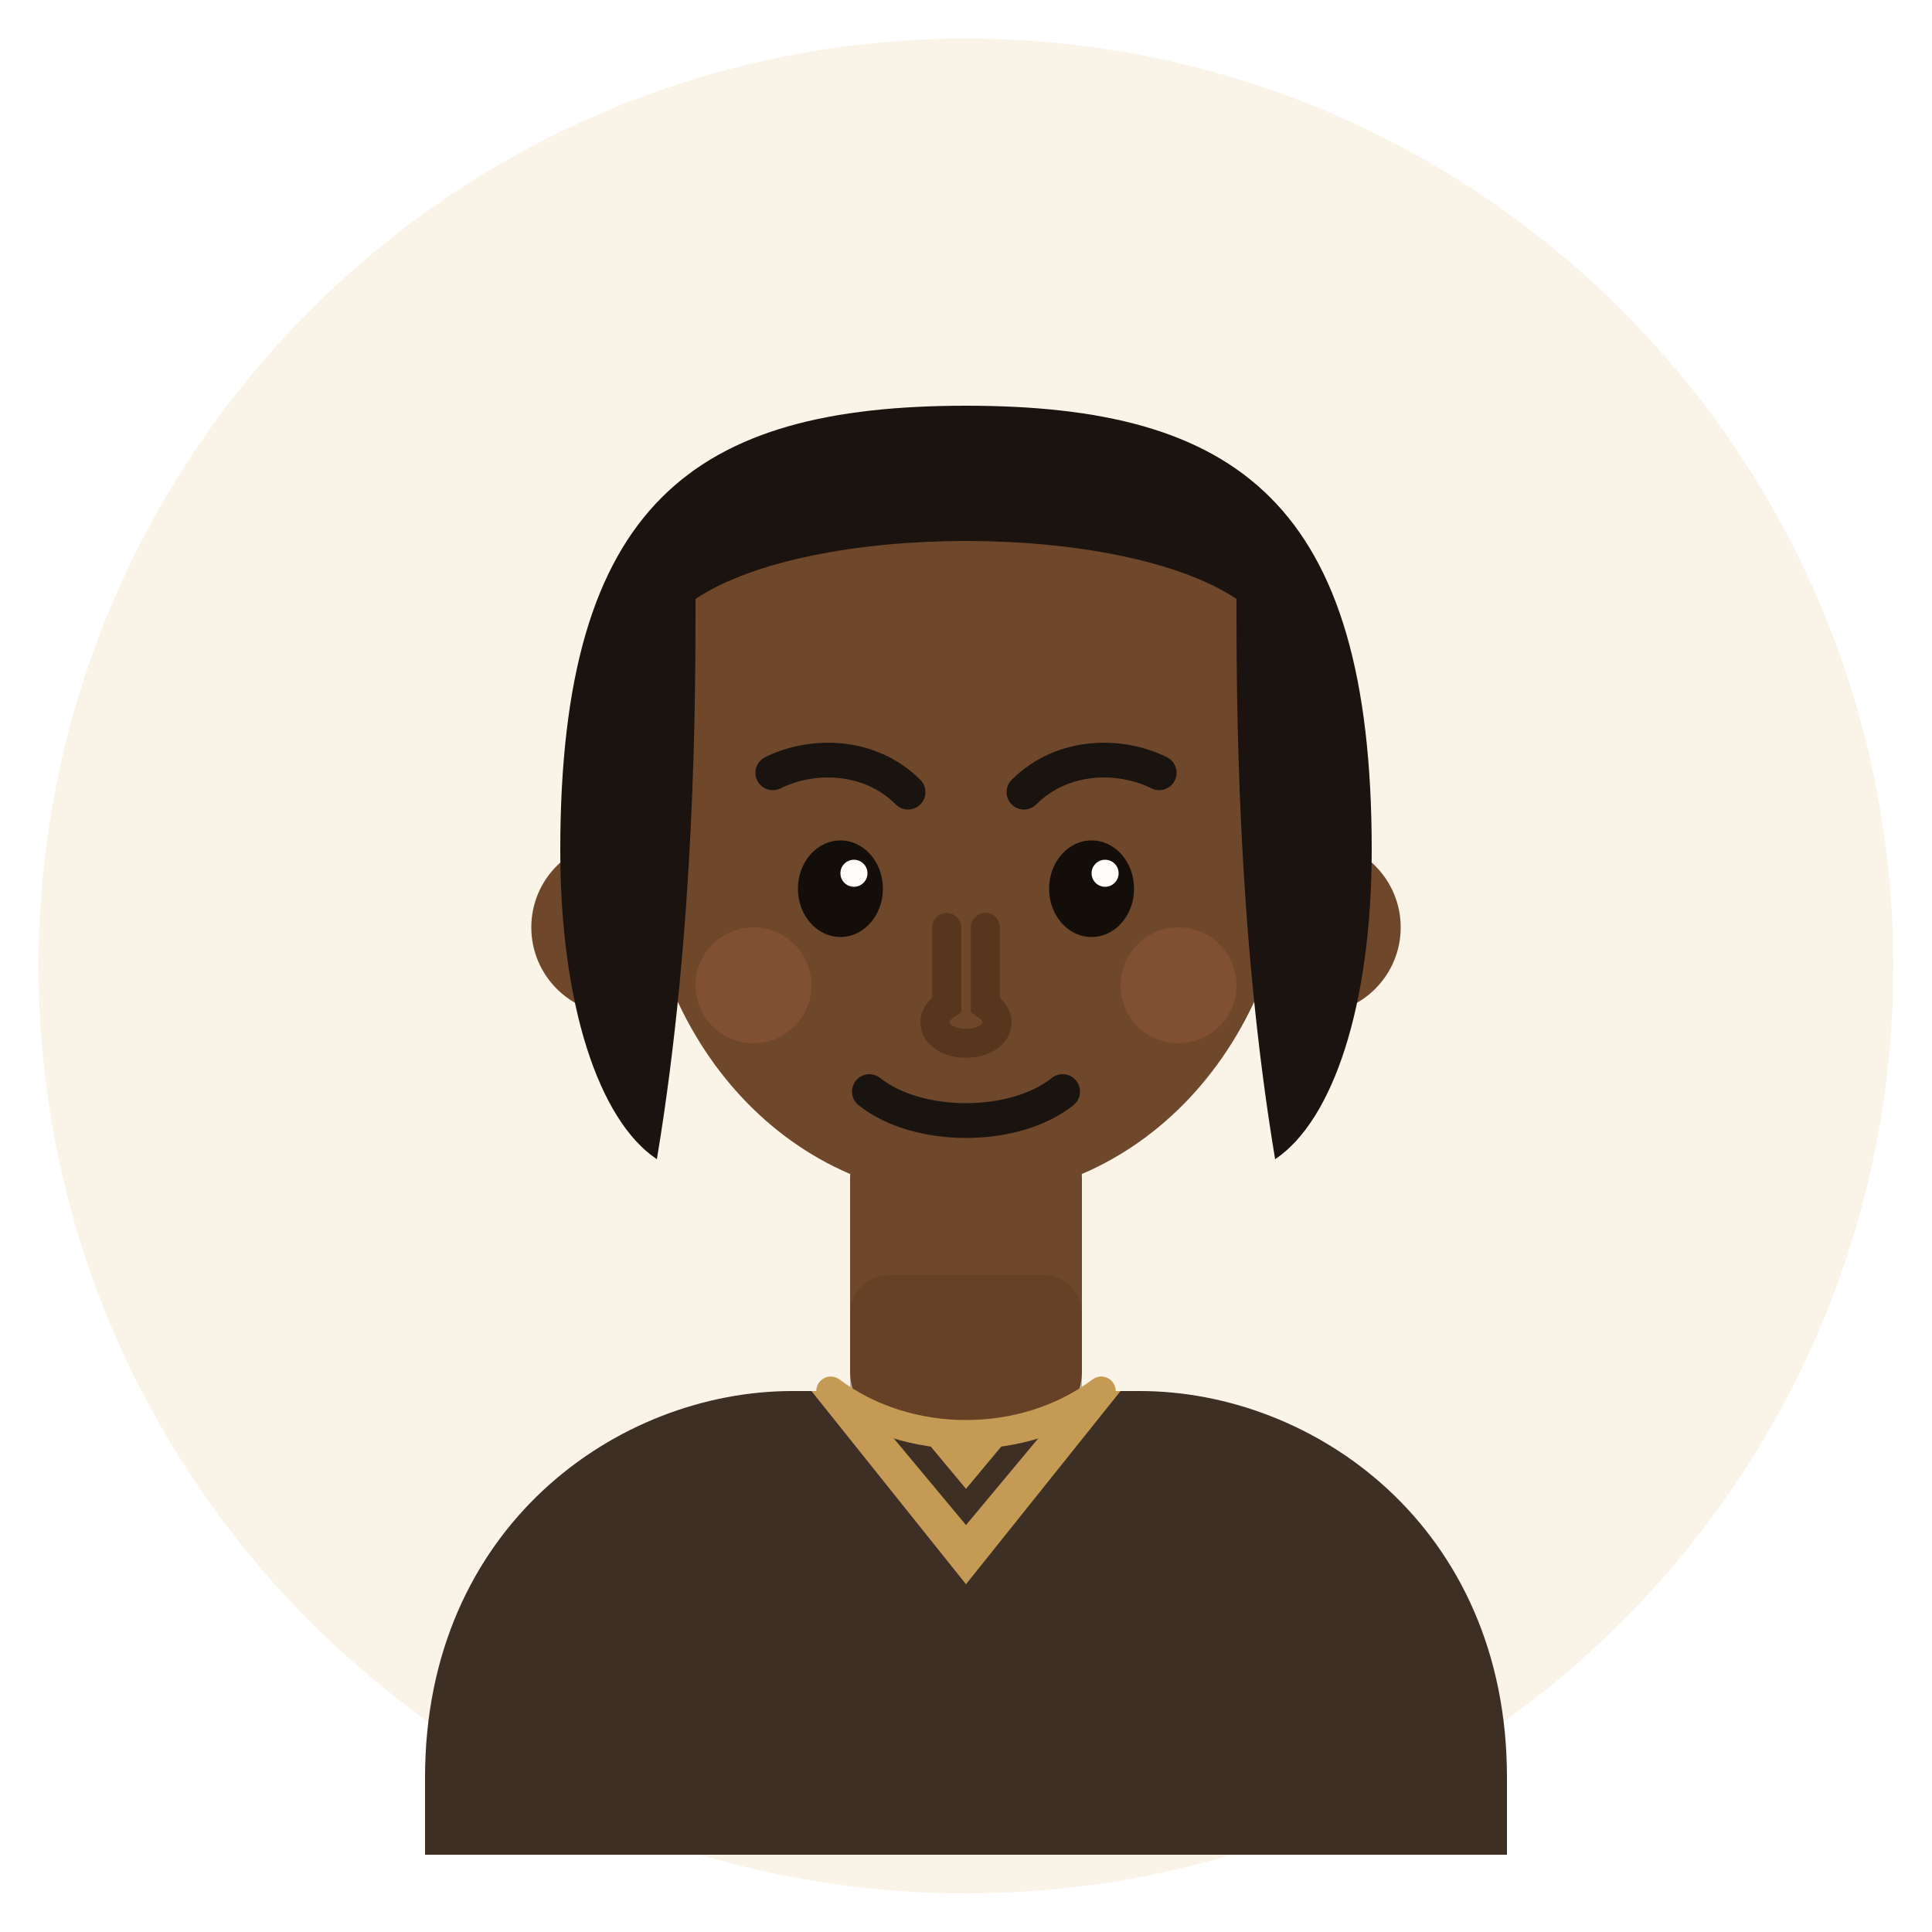
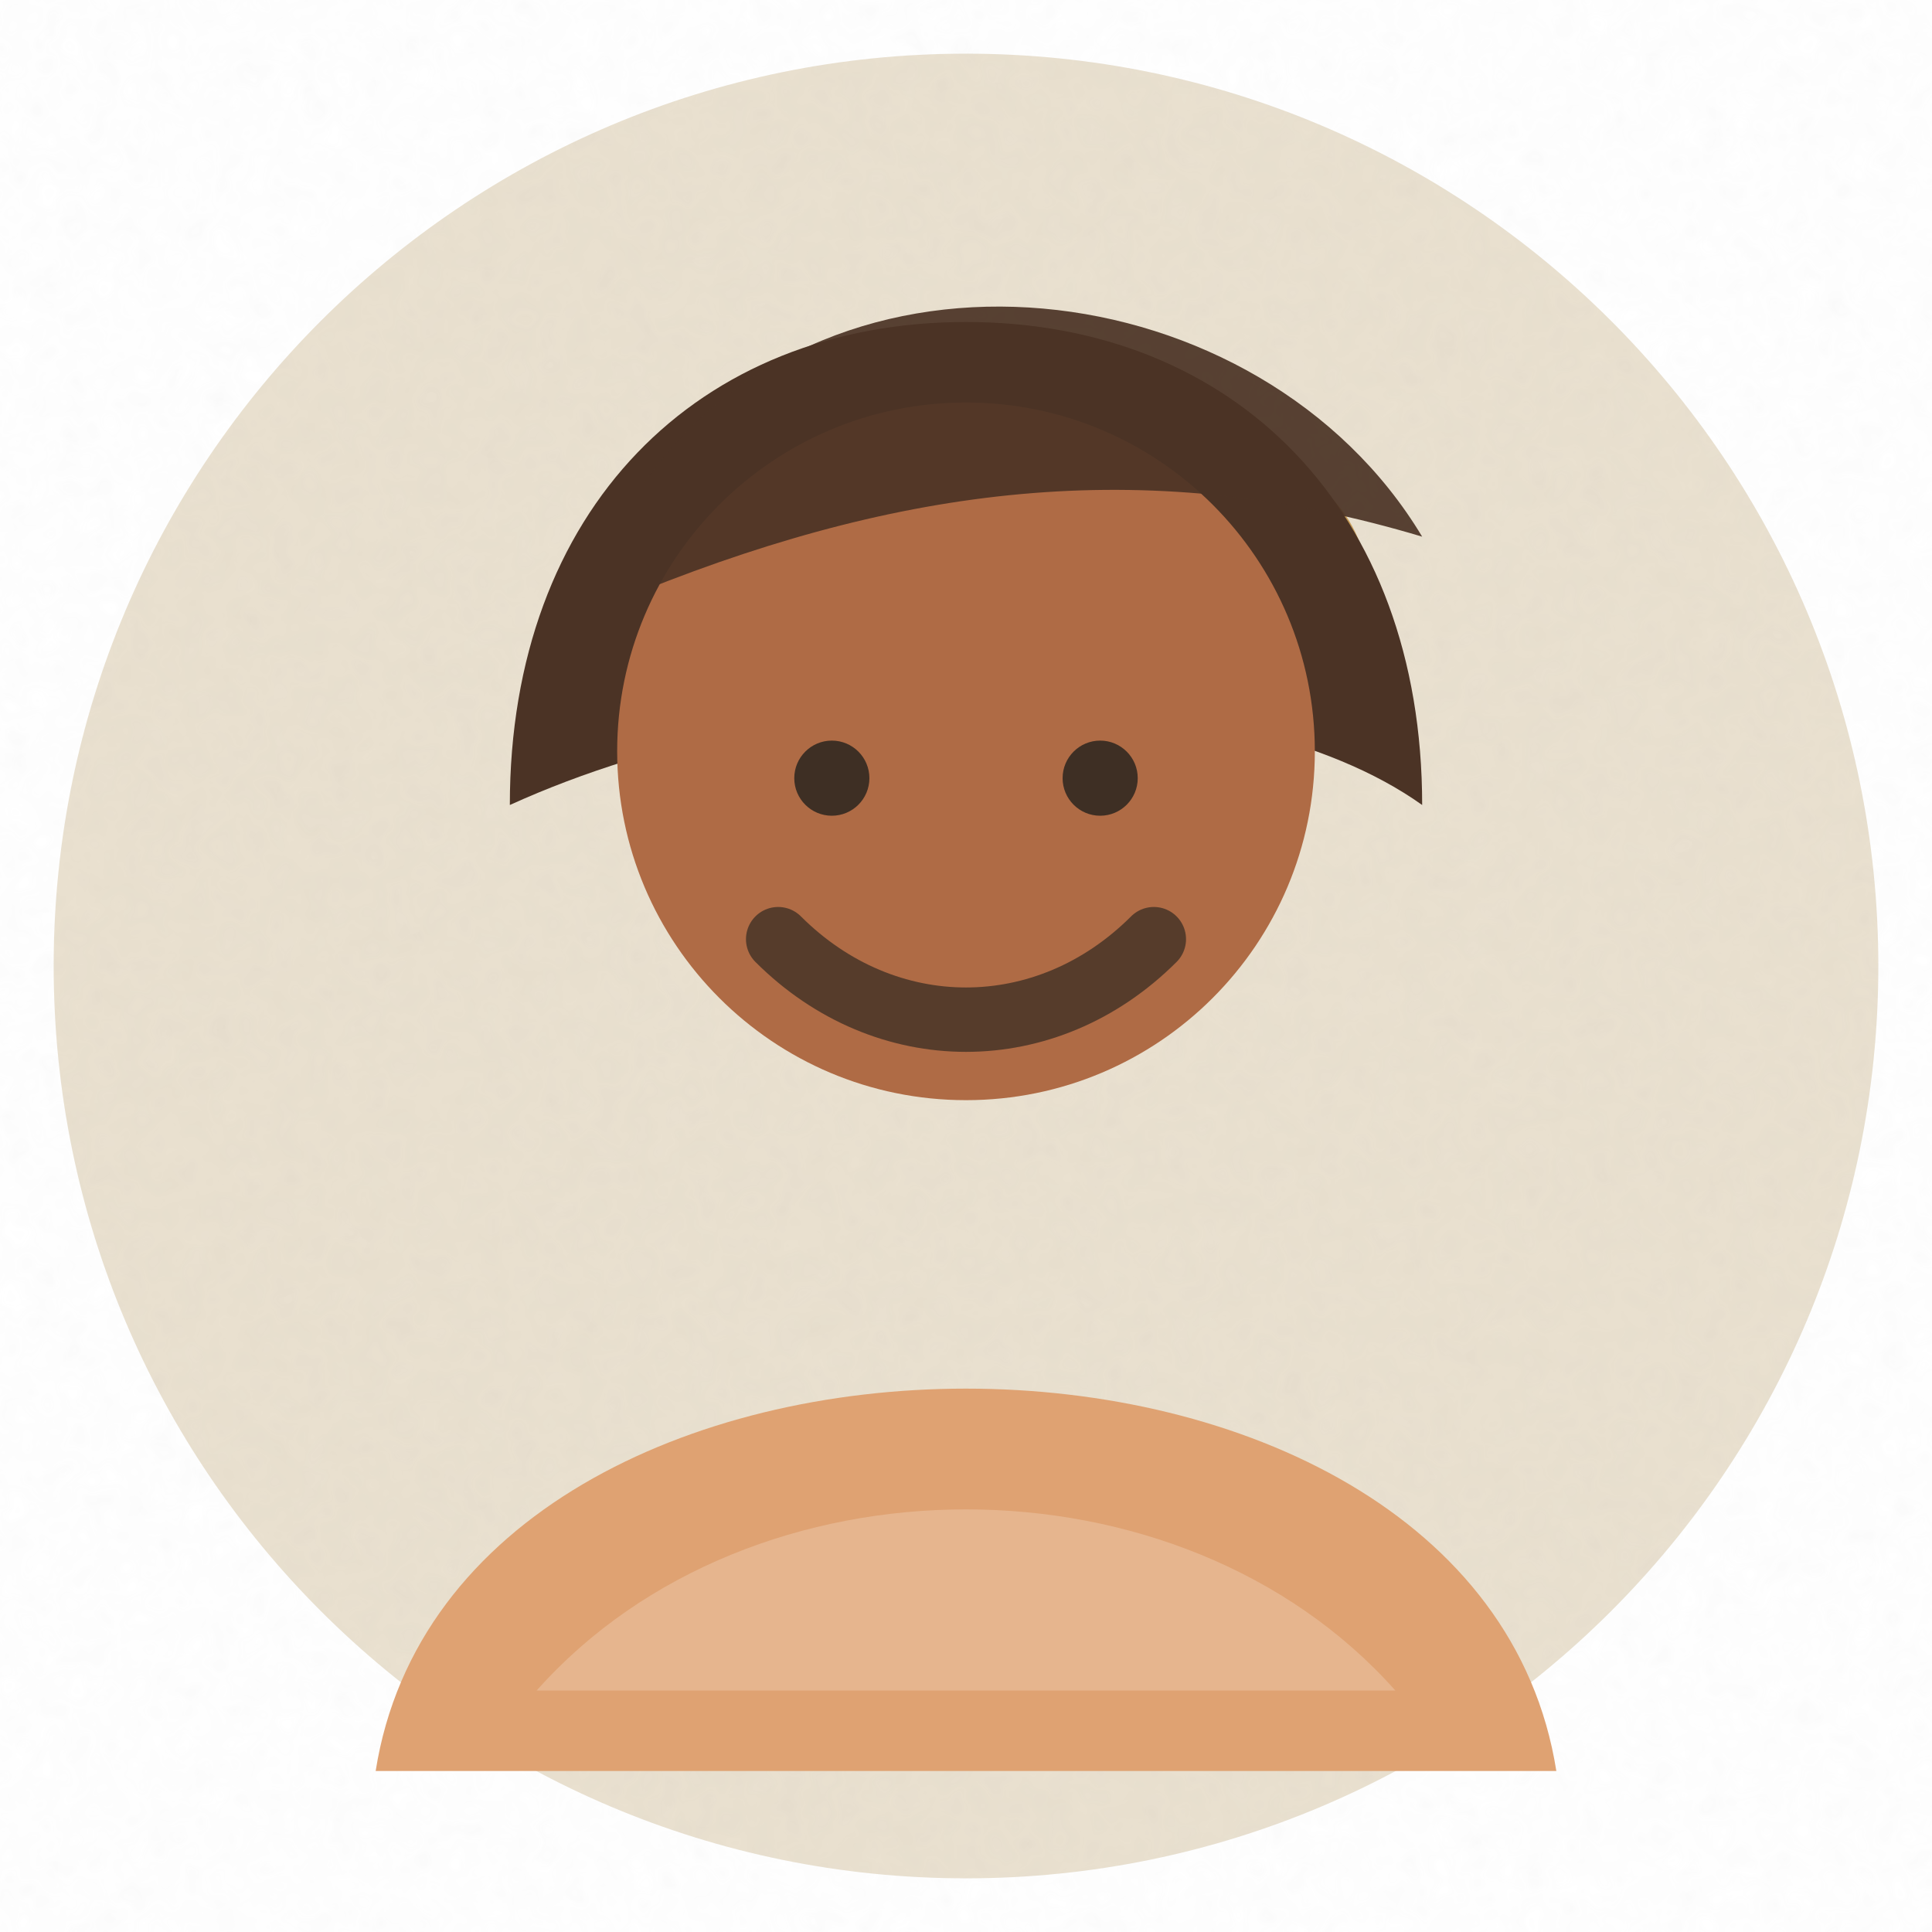
- <svg xmlns="http://www.w3.org/2000/svg" viewBox="0 0 100 100" fill="none">
-   <circle cx="50" cy="50" r="48" fill="#FAF3E8" />
-   <path d="M22 92C22 79 32 72 41 72H59C68 72 78 79 78 92V96H22V92Z" fill="#3E2F24" />
-   <path d="M42 72L50 82L58 72H42Z" fill="#C49A55" />
-   <path d="M45 72L50 78L55 72" stroke="#3E2F24" stroke-width="1.2" stroke-linecap="round" fill="none" />
-   <rect x="44" y="58" width="12" height="16" rx="3" fill="#6F472B" />
-   <rect x="44" y="66" width="12" height="8" rx="2" fill="#58361E" opacity="0.35" />
-   <circle cx="32" cy="48" r="4.5" fill="#6F472B" />
-   <circle cx="32" cy="48" r="2.2" fill="#58361E" opacity="0.4" />
-   <circle cx="68" cy="48" r="4.5" fill="#6F472B" />
-   <circle cx="68" cy="48" r="2.2" fill="#58361E" opacity="0.4" />
-   <path d="M33 42C33 30 40 24 50 24C60 24 67 30 67 42C67 54 59 62 50 62C41 62 33 54 33 42Z" fill="#6F472B" />
-   <path d="M40 40C42 39 45 39 47 41" stroke="#1A1410" stroke-width="1.8" stroke-linecap="round" />
-   <path d="M60 40C58 39 55 39 53 41" stroke="#1A1410" stroke-width="1.8" stroke-linecap="round" />
-   <ellipse cx="43.5" cy="46" rx="2.2" ry="2.5" fill="#140E0B" />
-   <circle cx="44.2" cy="45.2" r="0.7" fill="#FFFDFC" />
-   <ellipse cx="56.5" cy="46" rx="2.2" ry="2.5" fill="#140E0B" />
-   <circle cx="57.2" cy="45.2" r="0.7" fill="#FFFDFC" />
-   <path d="M49 48V52C47.8 52.8 48.5 54 50 54C51.5 54 52.2 52.8 51 52V48" stroke="#58361E" stroke-width="1.5" stroke-linecap="round" fill="none" />
-   <path d="M45 56.5C47.5 58.5 52.5 58.5 55 56.5" stroke="#1A1410" stroke-width="1.8" stroke-linecap="round" fill="none" />
-   <circle cx="39" cy="51" r="3" fill="#C96F4A" opacity="0.2" />
-   <circle cx="61" cy="51" r="3" fill="#C96F4A" opacity="0.2" />
-   <path d="M29 44C29 26 36 21 50 21C64 21 71 26 71 44C71 52 69 58 66 60C64 48 64 36 64 31C58 27 42 27 36 31C36 36 36 48 34 60C31 58 29 52 29 44Z" fill="#1A130F" />
-   <path d="M43 72C47 75 53 75 57 72" stroke="#C49A55" stroke-width="1.5" stroke-linecap="round" fill="none" />
+ <svg xmlns="http://www.w3.org/2000/svg" width="128" height="128" viewBox="0 0 72 72" role="img" aria-label="Avatar Eganyé 9">
+   <defs>
+     <filter id="paper">
+       <feTurbulence type="fractalNoise" baseFrequency=".9" numOctaves="2" />
+       <feColorMatrix type="saturate" values="0" />
+       <feComponentTransfer>
+         <feFuncA type="table" tableValues="0 .06" />
+       </feComponentTransfer>
+     </filter>
+   </defs>
+   <circle cx="36" cy="36" r="34" fill="#E9E0CF" />
+   <circle cx="36" cy="36" r="34" filter="url(#paper)" opacity=".8" />
+   <circle cx="46" cy="22" r="5" fill="#C49A55" />
+   <path d="M14 66c3-19 41-19 44 0" fill="#DFA272" />
+   <path d="M20 63c8-9 24-9 32 0" fill="#FFF9F0" opacity=".22" />
+   <path d="M19 30c0-11 7-18 17-18s17 7 17 18c-7-5-23-5-34 0z" fill="#4B3325" />
+   <circle cx="36" cy="28" r="13" fill="#AF6B45" />
+   <path d="M29 35c4 4 10 4 14 0" fill="none" stroke="#3E2F24" stroke-width="2.4" stroke-linecap="round" opacity=".78" />
+   <circle cx="31" cy="29" r="1.4" fill="#3E2F24" />
+   <circle cx="41" cy="29" r="1.4" fill="#3E2F24" />
+   <path d="M24 18c7-10 23-8 29 2-10-3-19-2-29 2z" fill="#4B3325" opacity=".92" />
</svg>
